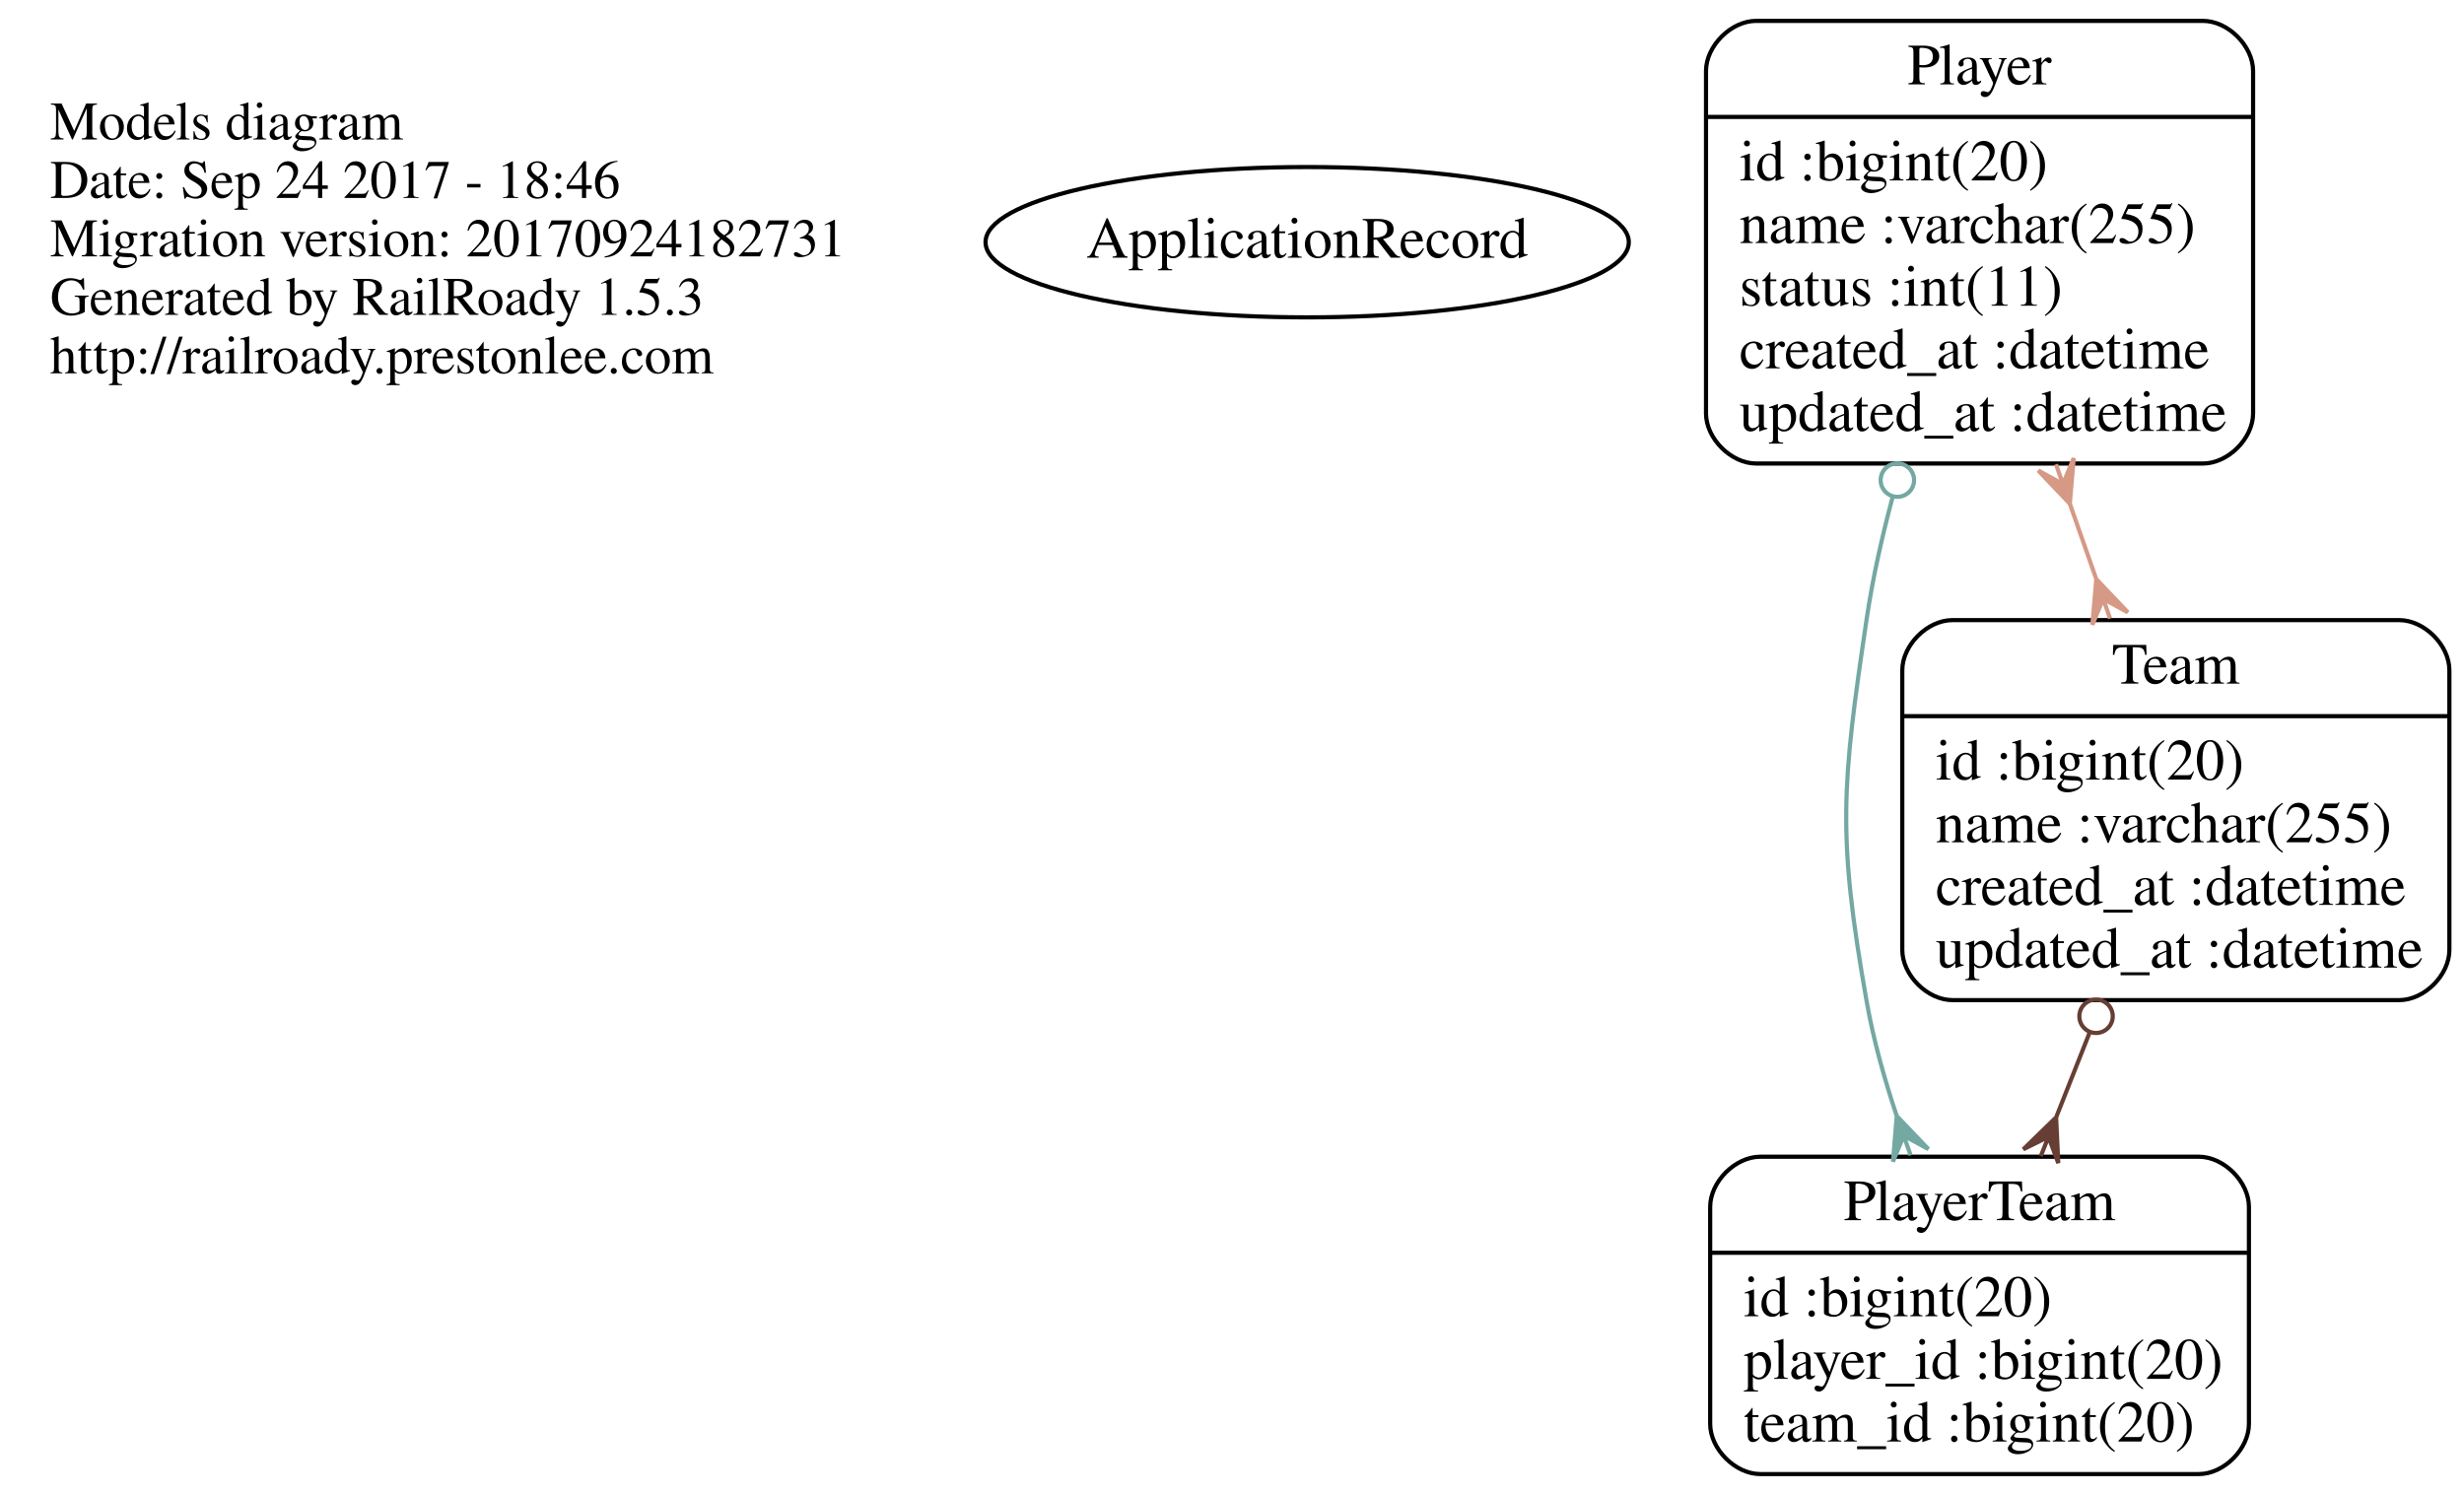
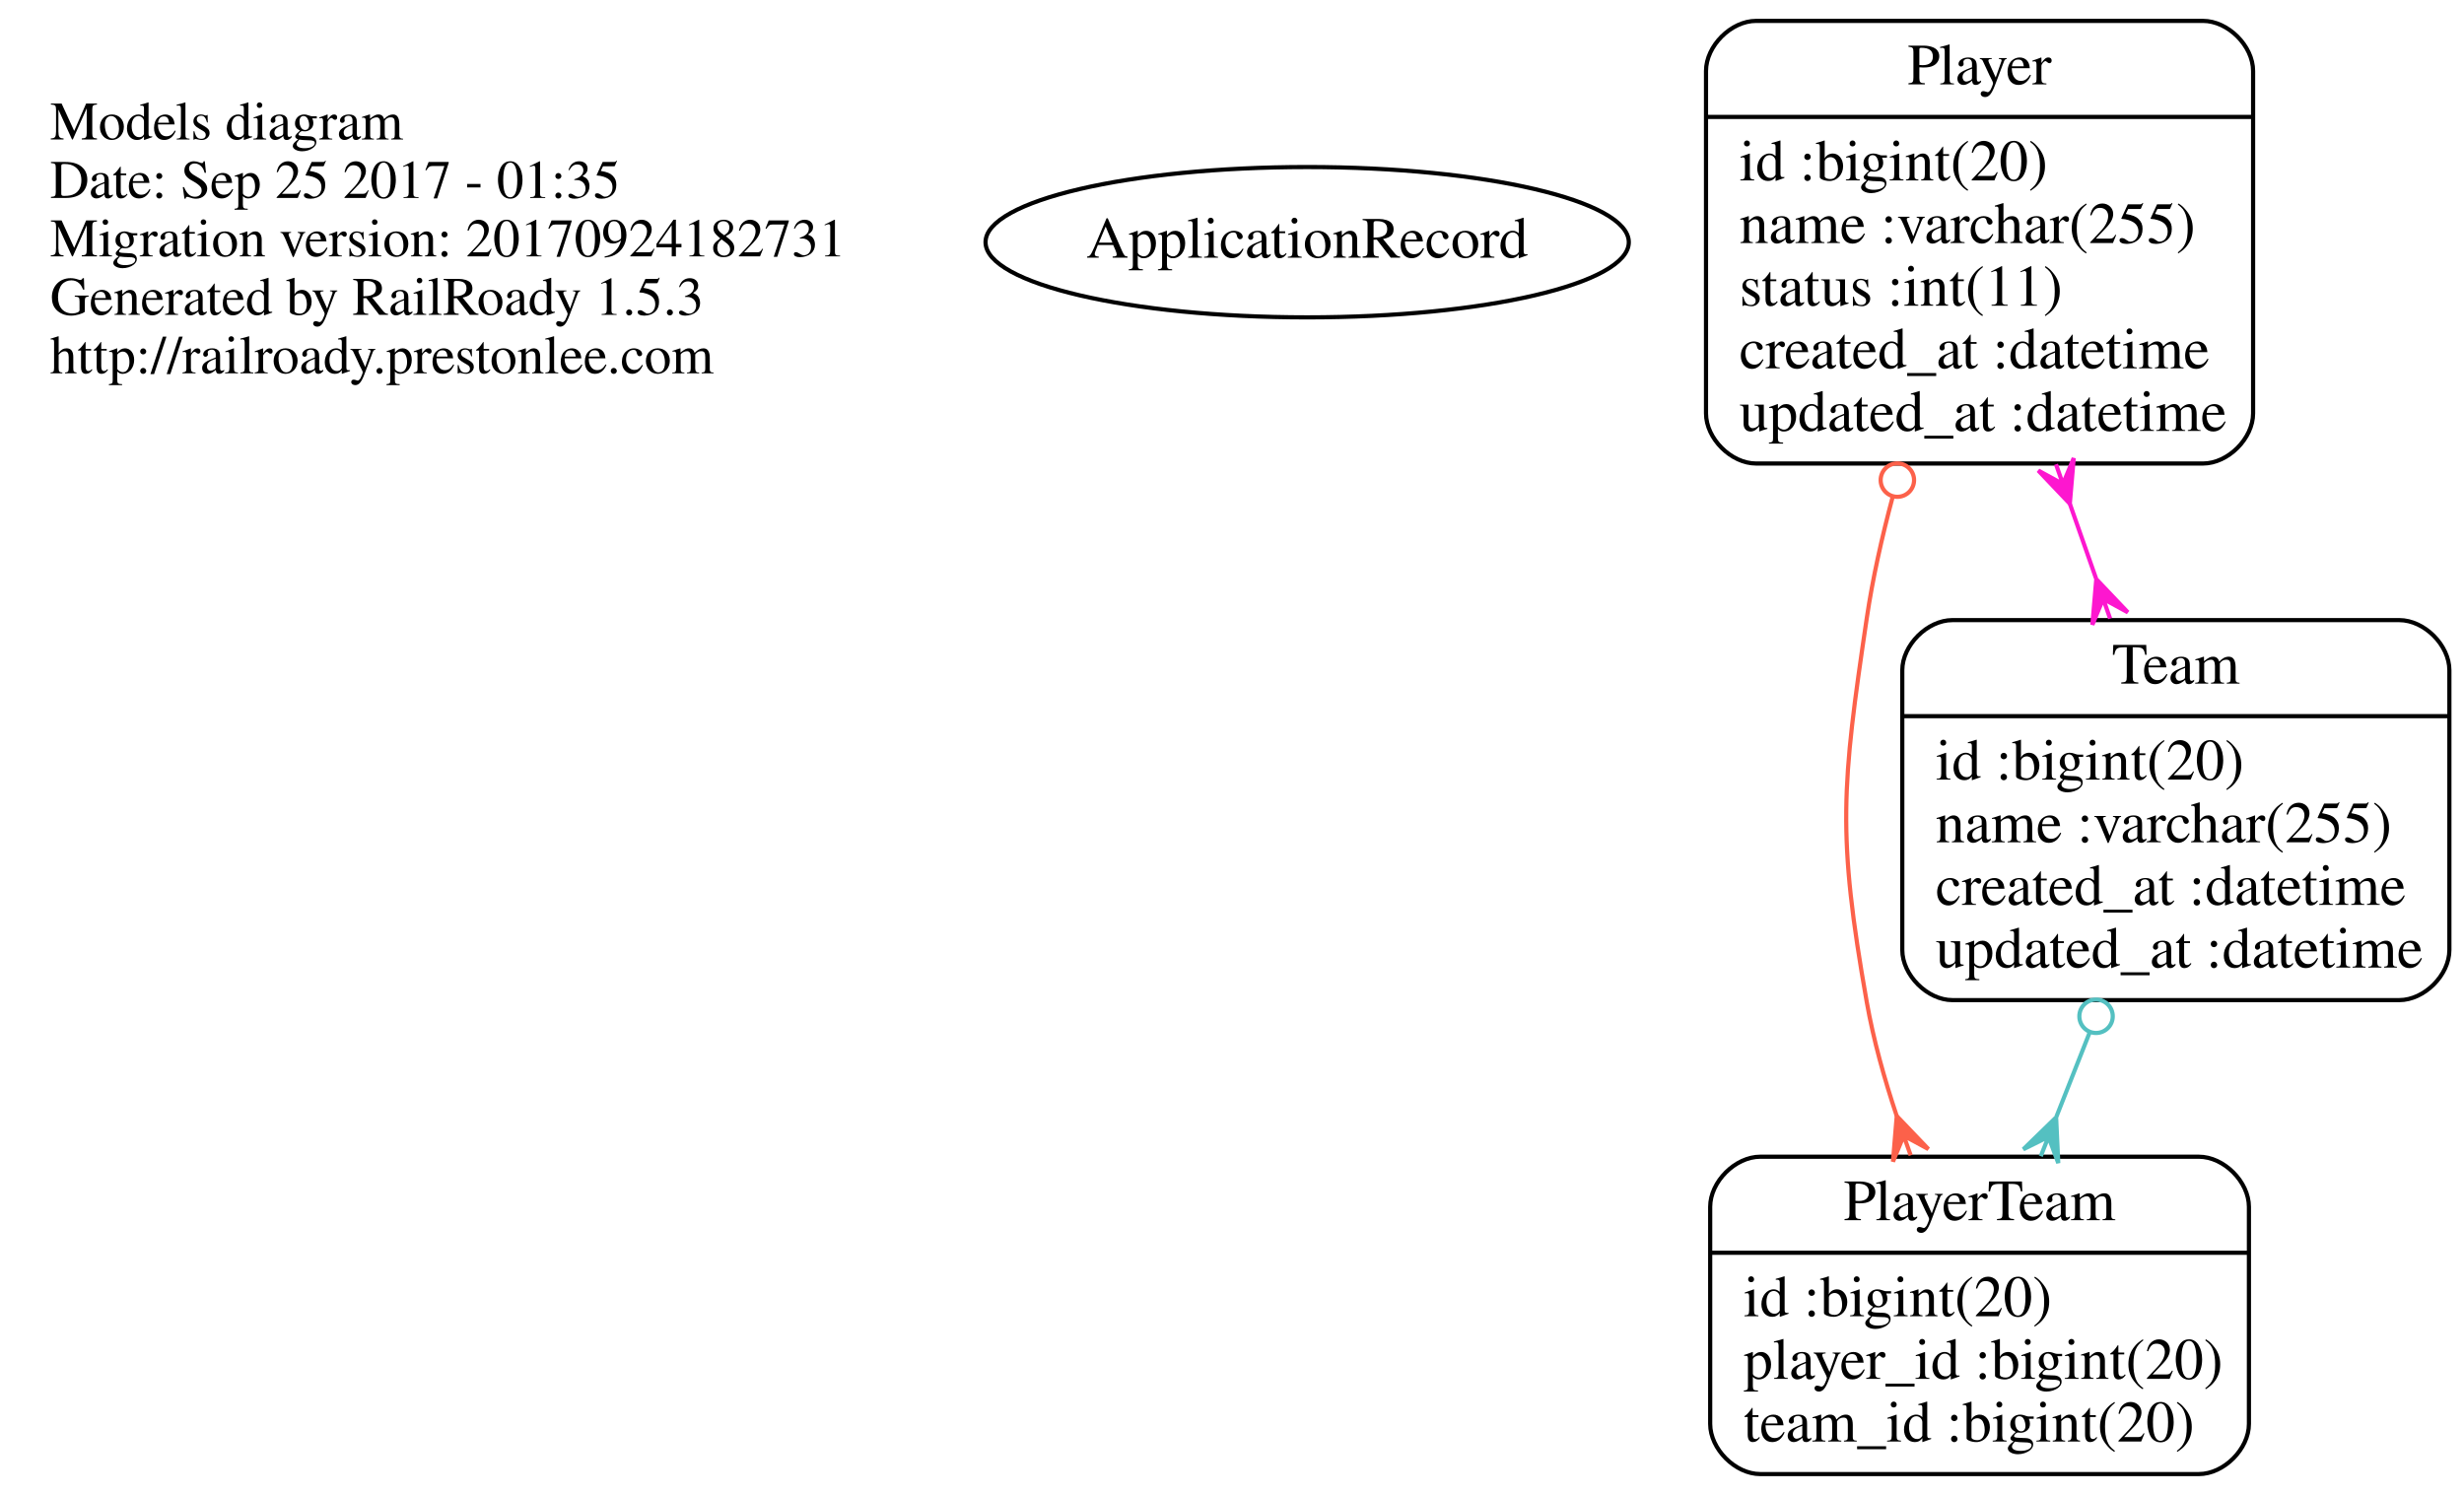
<svg xmlns="http://www.w3.org/2000/svg" width="590pt" height="358pt" viewBox="0.00 0.00 590.00 358.00">
  <g id="graph0" class="graph" transform="scale(1 1) rotate(0) translate(4 354)">
    <polygon fill="none" stroke="none" points="-4,4 -4,-354 586,-354 586,4 -4,4" />
    <g id="node1" class="node">
      <text text-anchor="start" x="8" y="-320.6" font-family="Times,serif" font-size="13.00">Models diagram</text>
-       <text text-anchor="start" x="8" y="-306.6" font-family="Times,serif" font-size="13.00">Date: Sep 24 2017 - 18:46</text>
+       <text text-anchor="start" x="8" y="-306.6" font-family="Times,serif" font-size="13.00">Date: Sep 25 2017 - 01:35</text>
      <text text-anchor="start" x="8" y="-292.6" font-family="Times,serif" font-size="13.00">Migration version: 20170924182731</text>
      <text text-anchor="start" x="8" y="-278.6" font-family="Times,serif" font-size="13.00">Generated by RailRoady 1.5.3</text>
      <text text-anchor="start" x="8" y="-264.6" font-family="Times,serif" font-size="13.00">http://railroady.prestonlee.com</text>
    </g>
    <g id="node2" class="node">
      <ellipse fill="none" stroke="black" cx="309" cy="-296" rx="77.015" ry="18" />
      <text text-anchor="middle" x="309" y="-292.3" font-family="Times,serif" font-size="14.00">ApplicationRecord</text>
    </g>
    <g id="node3" class="node">
      <path fill="none" stroke="black" d="M416.5,-243C416.5,-243 523.5,-243 523.5,-243 529.5,-243 535.5,-249 535.5,-255 535.5,-255 535.5,-337 535.5,-337 535.5,-343 529.5,-349 523.5,-349 523.5,-349 416.5,-349 416.5,-349 410.5,-349 404.5,-343 404.5,-337 404.5,-337 404.5,-255 404.5,-255 404.5,-249 410.5,-243 416.5,-243" />
      <text text-anchor="middle" x="470" y="-333.8" font-family="Times,serif" font-size="14.00">Player</text>
      <polyline fill="none" stroke="black" points="404.5,-326 535.5,-326 " />
      <text text-anchor="start" x="412.5" y="-310.8" font-family="Times,serif" font-size="14.00">id :bigint(20)</text>
      <text text-anchor="start" x="412.5" y="-295.8" font-family="Times,serif" font-size="14.00">name :varchar(255)</text>
      <text text-anchor="start" x="412.5" y="-280.8" font-family="Times,serif" font-size="14.00">status :int(11)</text>
      <text text-anchor="start" x="412.5" y="-265.8" font-family="Times,serif" font-size="14.00">created_at :datetime</text>
      <text text-anchor="start" x="412.5" y="-250.8" font-family="Times,serif" font-size="14.00">updated_at :datetime</text>
    </g>
    <g id="node4" class="node">
      <path fill="none" stroke="black" d="M417.5,-1C417.5,-1 522.5,-1 522.5,-1 528.5,-1 534.5,-7 534.5,-13 534.5,-13 534.5,-65 534.5,-65 534.5,-71 528.5,-77 522.5,-77 522.5,-77 417.5,-77 417.5,-77 411.5,-77 405.5,-71 405.5,-65 405.5,-65 405.5,-13 405.5,-13 405.5,-7 411.5,-1 417.5,-1" />
      <text text-anchor="middle" x="470" y="-61.8" font-family="Times,serif" font-size="14.00">PlayerTeam</text>
      <polyline fill="none" stroke="black" points="405.5,-54 534.5,-54 " />
      <text text-anchor="start" x="413.5" y="-38.8" font-family="Times,serif" font-size="14.00">id :bigint(20)</text>
      <text text-anchor="start" x="413.5" y="-23.8" font-family="Times,serif" font-size="14.00">player_id :bigint(20)</text>
      <text text-anchor="start" x="413.5" y="-8.8" font-family="Times,serif" font-size="14.00">team_id :bigint(20)</text>
    </g>
    <g id="edge1" class="edge">
-       <path fill="none" stroke="#74a8a2" d="M449.173,-234.925C446.613,-225.355 444.407,-215.483 443,-206 437,-165.554 435.884,-154.265 443,-114 444.591,-105 447.191,-95.656 450.165,-86.761" />
-       <ellipse fill="none" stroke="#74a8a2" cx="450.32" cy="-239.026" rx="4" ry="4" />
-       <polygon fill="#74a8a2" stroke="#74a8a2" points="450.169,-86.749 457.75,-78.826 451.839,-82.036 453.509,-77.323 453.509,-77.323 453.509,-77.323 451.839,-82.036 449.267,-75.82 450.169,-86.749 450.169,-86.749" />
+       <path fill="none" stroke="#fc614a" d="M449.173,-234.925C446.613,-225.355 444.407,-215.483 443,-206 437,-165.554 435.884,-154.265 443,-114 444.591,-105 447.191,-95.656 450.165,-86.761" />
+       <ellipse fill="none" stroke="#fc614a" cx="450.32" cy="-239.026" rx="4" ry="4" />
+       <polygon fill="#fc614a" stroke="#fc614a" points="450.169,-86.749 457.75,-78.826 451.839,-82.036 453.509,-77.323 453.509,-77.323 453.509,-77.323 451.839,-82.036 449.267,-75.82 450.169,-86.749 450.169,-86.749" />
    </g>
    <g id="node5" class="node">
      <path fill="none" stroke="black" d="M463.5,-114.5C463.5,-114.5 570.5,-114.5 570.5,-114.5 576.5,-114.5 582.5,-120.5 582.5,-126.5 582.5,-126.5 582.5,-193.5 582.5,-193.5 582.5,-199.5 576.5,-205.5 570.5,-205.5 570.5,-205.5 463.5,-205.5 463.5,-205.5 457.5,-205.5 451.5,-199.5 451.5,-193.5 451.5,-193.5 451.5,-126.5 451.5,-126.5 451.5,-120.5 457.5,-114.5 463.5,-114.5" />
      <text text-anchor="middle" x="517" y="-190.3" font-family="Times,serif" font-size="14.00">Team</text>
      <polyline fill="none" stroke="black" points="451.5,-182.5 582.5,-182.5 " />
      <text text-anchor="start" x="459.5" y="-167.3" font-family="Times,serif" font-size="14.00">id :bigint(20)</text>
      <text text-anchor="start" x="459.5" y="-152.3" font-family="Times,serif" font-size="14.00">name :varchar(255)</text>
      <text text-anchor="start" x="459.5" y="-137.3" font-family="Times,serif" font-size="14.00">created_at :datetime</text>
      <text text-anchor="start" x="459.5" y="-122.3" font-family="Times,serif" font-size="14.00">updated_at :datetime</text>
    </g>
    <g id="edge2" class="edge">
-       <path fill="none" stroke="#d59985" d="M491.653,-233.266C493.728,-227.351 495.821,-221.382 497.869,-215.543" />
-       <polygon fill="#d59985" stroke="#d59985" points="491.616,-233.372 484.06,-241.319 489.961,-238.09 488.306,-242.808 488.306,-242.808 488.306,-242.808 489.961,-238.09 492.552,-244.298 491.616,-233.372 491.616,-233.372" />
-       <polygon fill="#d59985" stroke="#d59985" points="497.951,-215.31 505.507,-207.363 499.606,-210.592 501.261,-205.873 501.261,-205.873 501.261,-205.873 499.606,-210.592 497.014,-204.384 497.951,-215.31 497.951,-215.31" />
+       <path fill="none" stroke="#fd17cf" d="M491.653,-233.266C493.728,-227.351 495.821,-221.382 497.869,-215.543" />
+       <polygon fill="#fd17cf" stroke="#fd17cf" points="491.616,-233.372 484.06,-241.319 489.961,-238.09 488.306,-242.808 488.306,-242.808 488.306,-242.808 489.961,-238.09 492.552,-244.298 491.616,-233.372 491.616,-233.372" />
+       <polygon fill="#fd17cf" stroke="#fd17cf" points="497.951,-215.31 505.507,-207.363 499.606,-210.592 501.261,-205.873 501.261,-205.873 501.261,-205.873 499.606,-210.592 497.014,-204.384 497.951,-215.31 497.951,-215.31" />
    </g>
    <g id="edge3" class="edge">
-       <path fill="none" stroke="#663e33" d="M496.376,-106.783C493.725,-100.07 491.024,-93.231 488.411,-86.615" />
-       <ellipse fill="none" stroke="#663e33" cx="497.896" cy="-110.63" rx="4" ry="4" />
-       <polygon fill="#663e33" stroke="#663e33" points="488.336,-86.424 488.848,-75.47 486.499,-81.774 484.662,-77.123 484.662,-77.123 484.662,-77.123 486.499,-81.774 480.477,-78.776 488.336,-86.424 488.336,-86.424" />
+       <path fill="none" stroke="#54c0c1" d="M496.376,-106.783C493.725,-100.07 491.024,-93.231 488.411,-86.615" />
+       <ellipse fill="none" stroke="#54c0c1" cx="497.896" cy="-110.63" rx="4" ry="4" />
+       <polygon fill="#54c0c1" stroke="#54c0c1" points="488.336,-86.424 488.848,-75.47 486.499,-81.774 484.662,-77.123 484.662,-77.123 484.662,-77.123 486.499,-81.774 480.477,-78.776 488.336,-86.424 488.336,-86.424" />
    </g>
  </g>
</svg>
